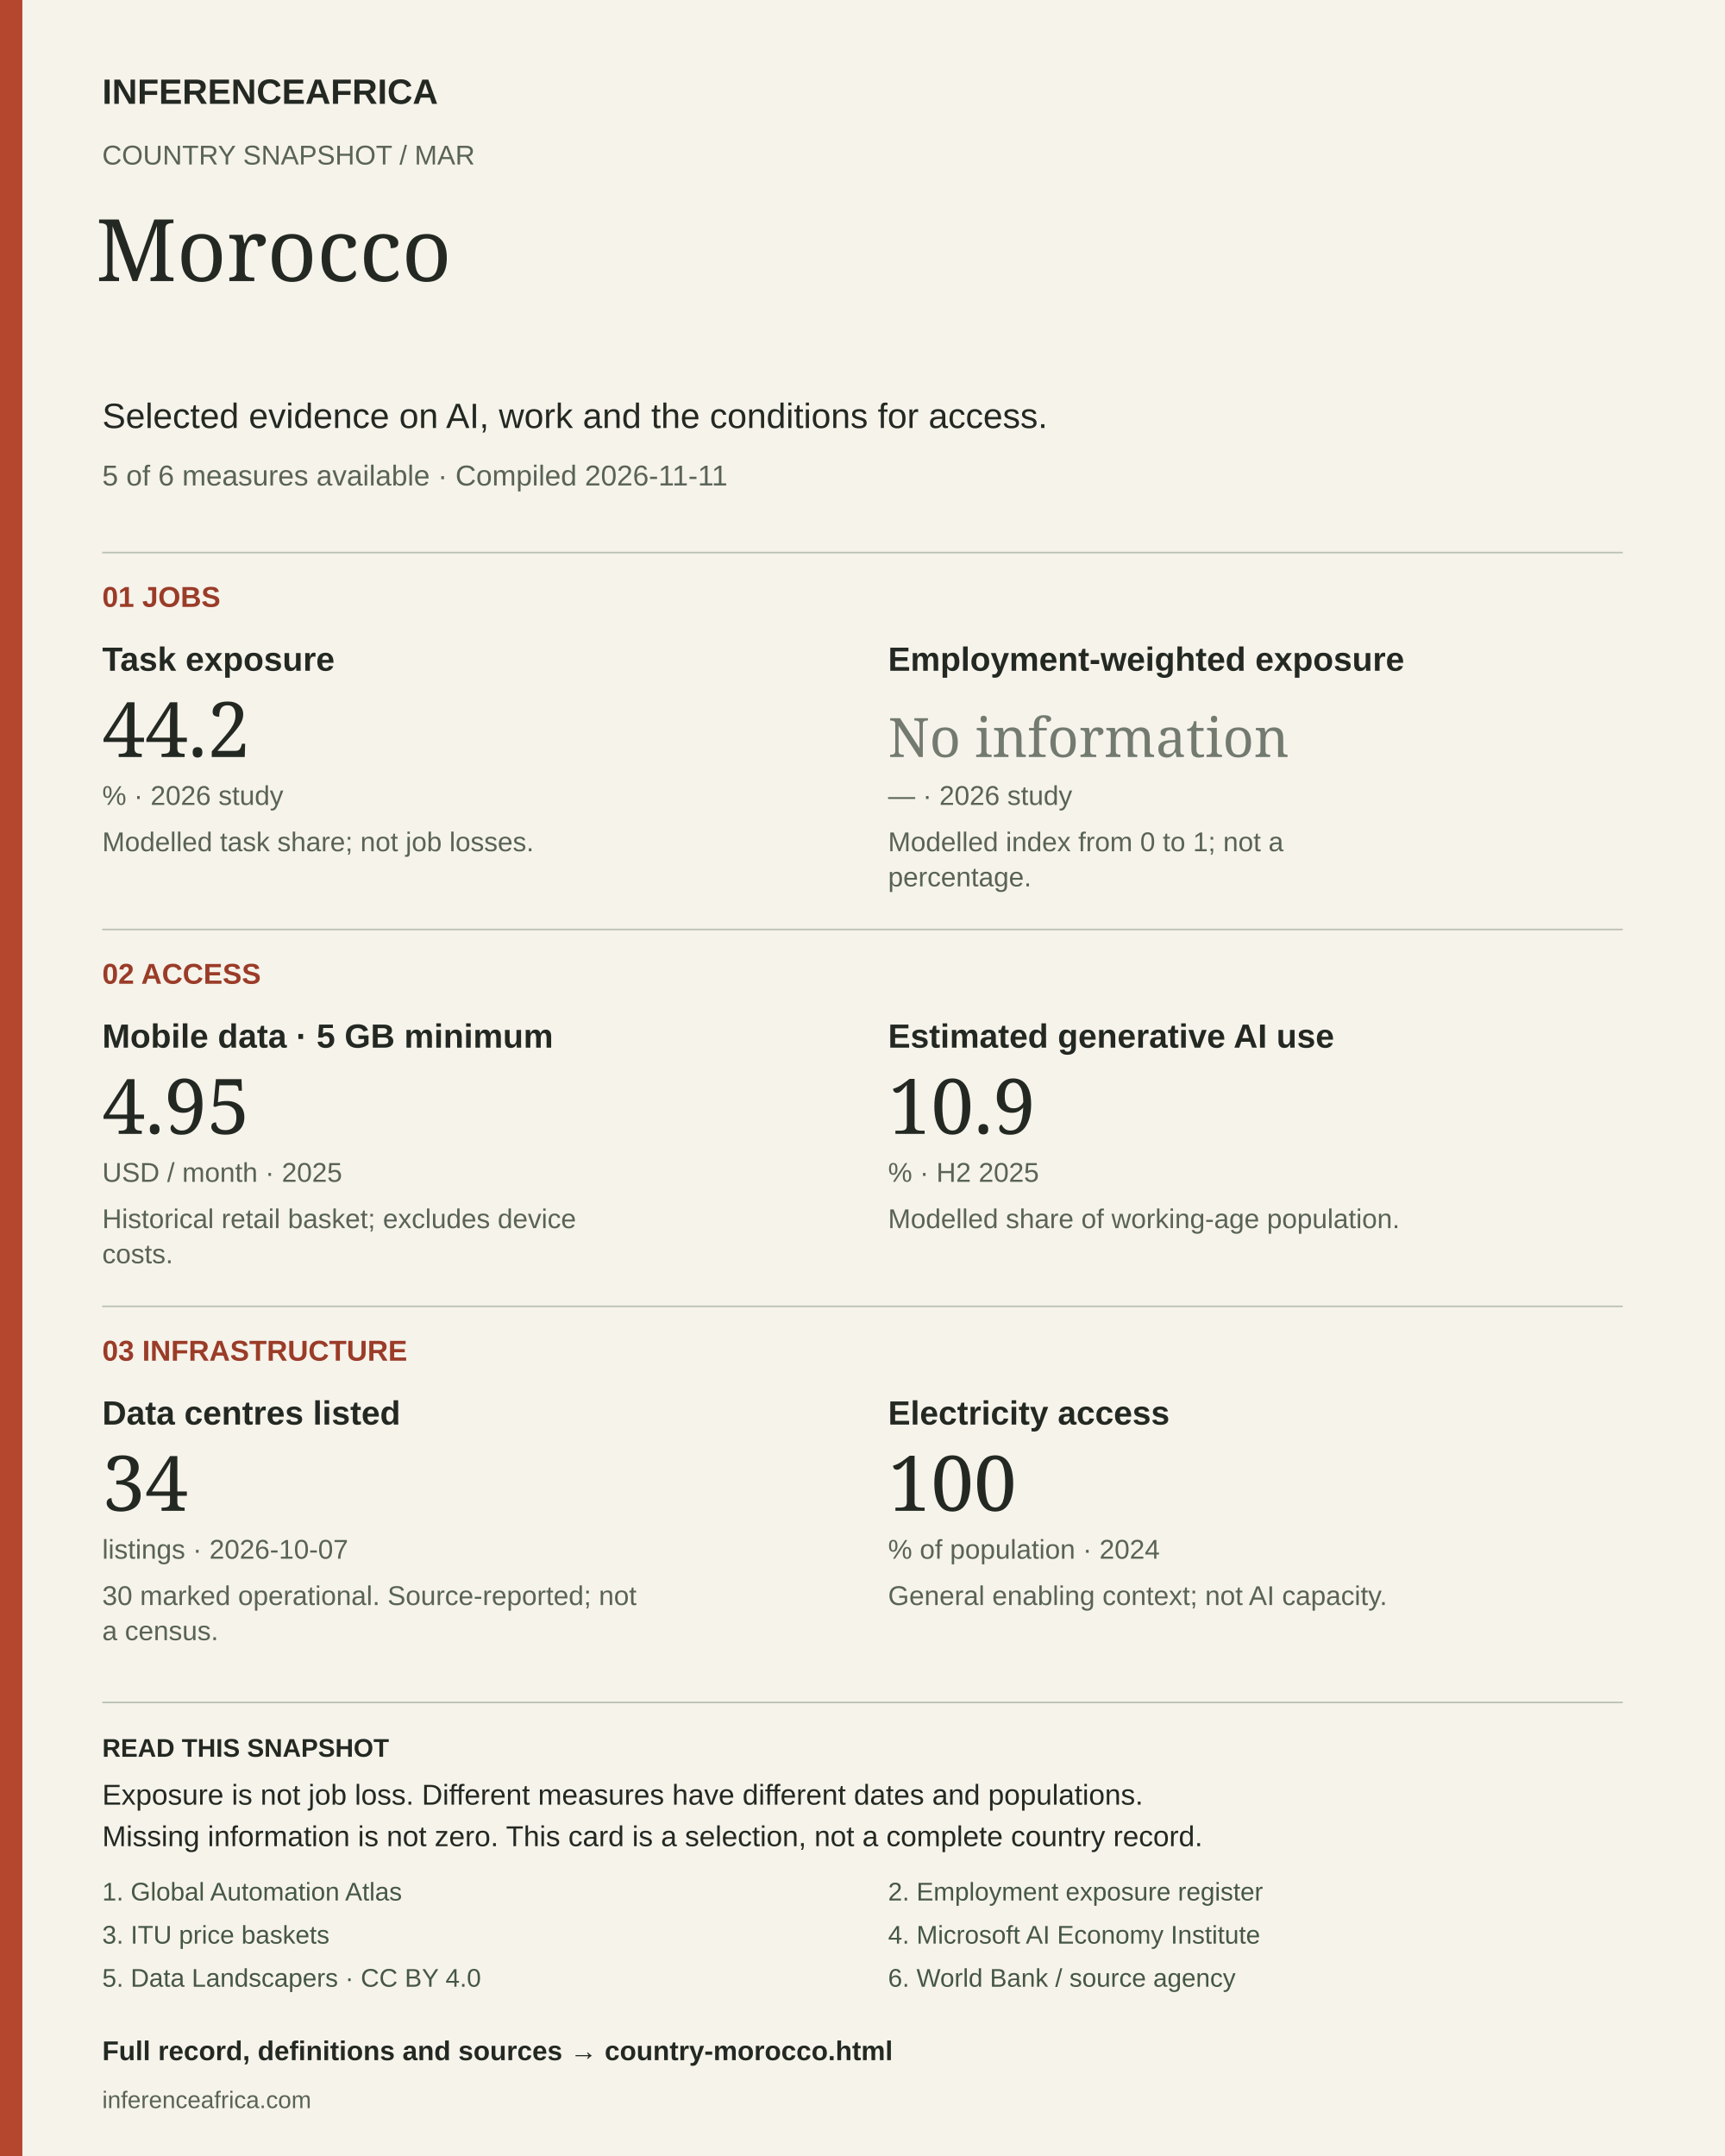
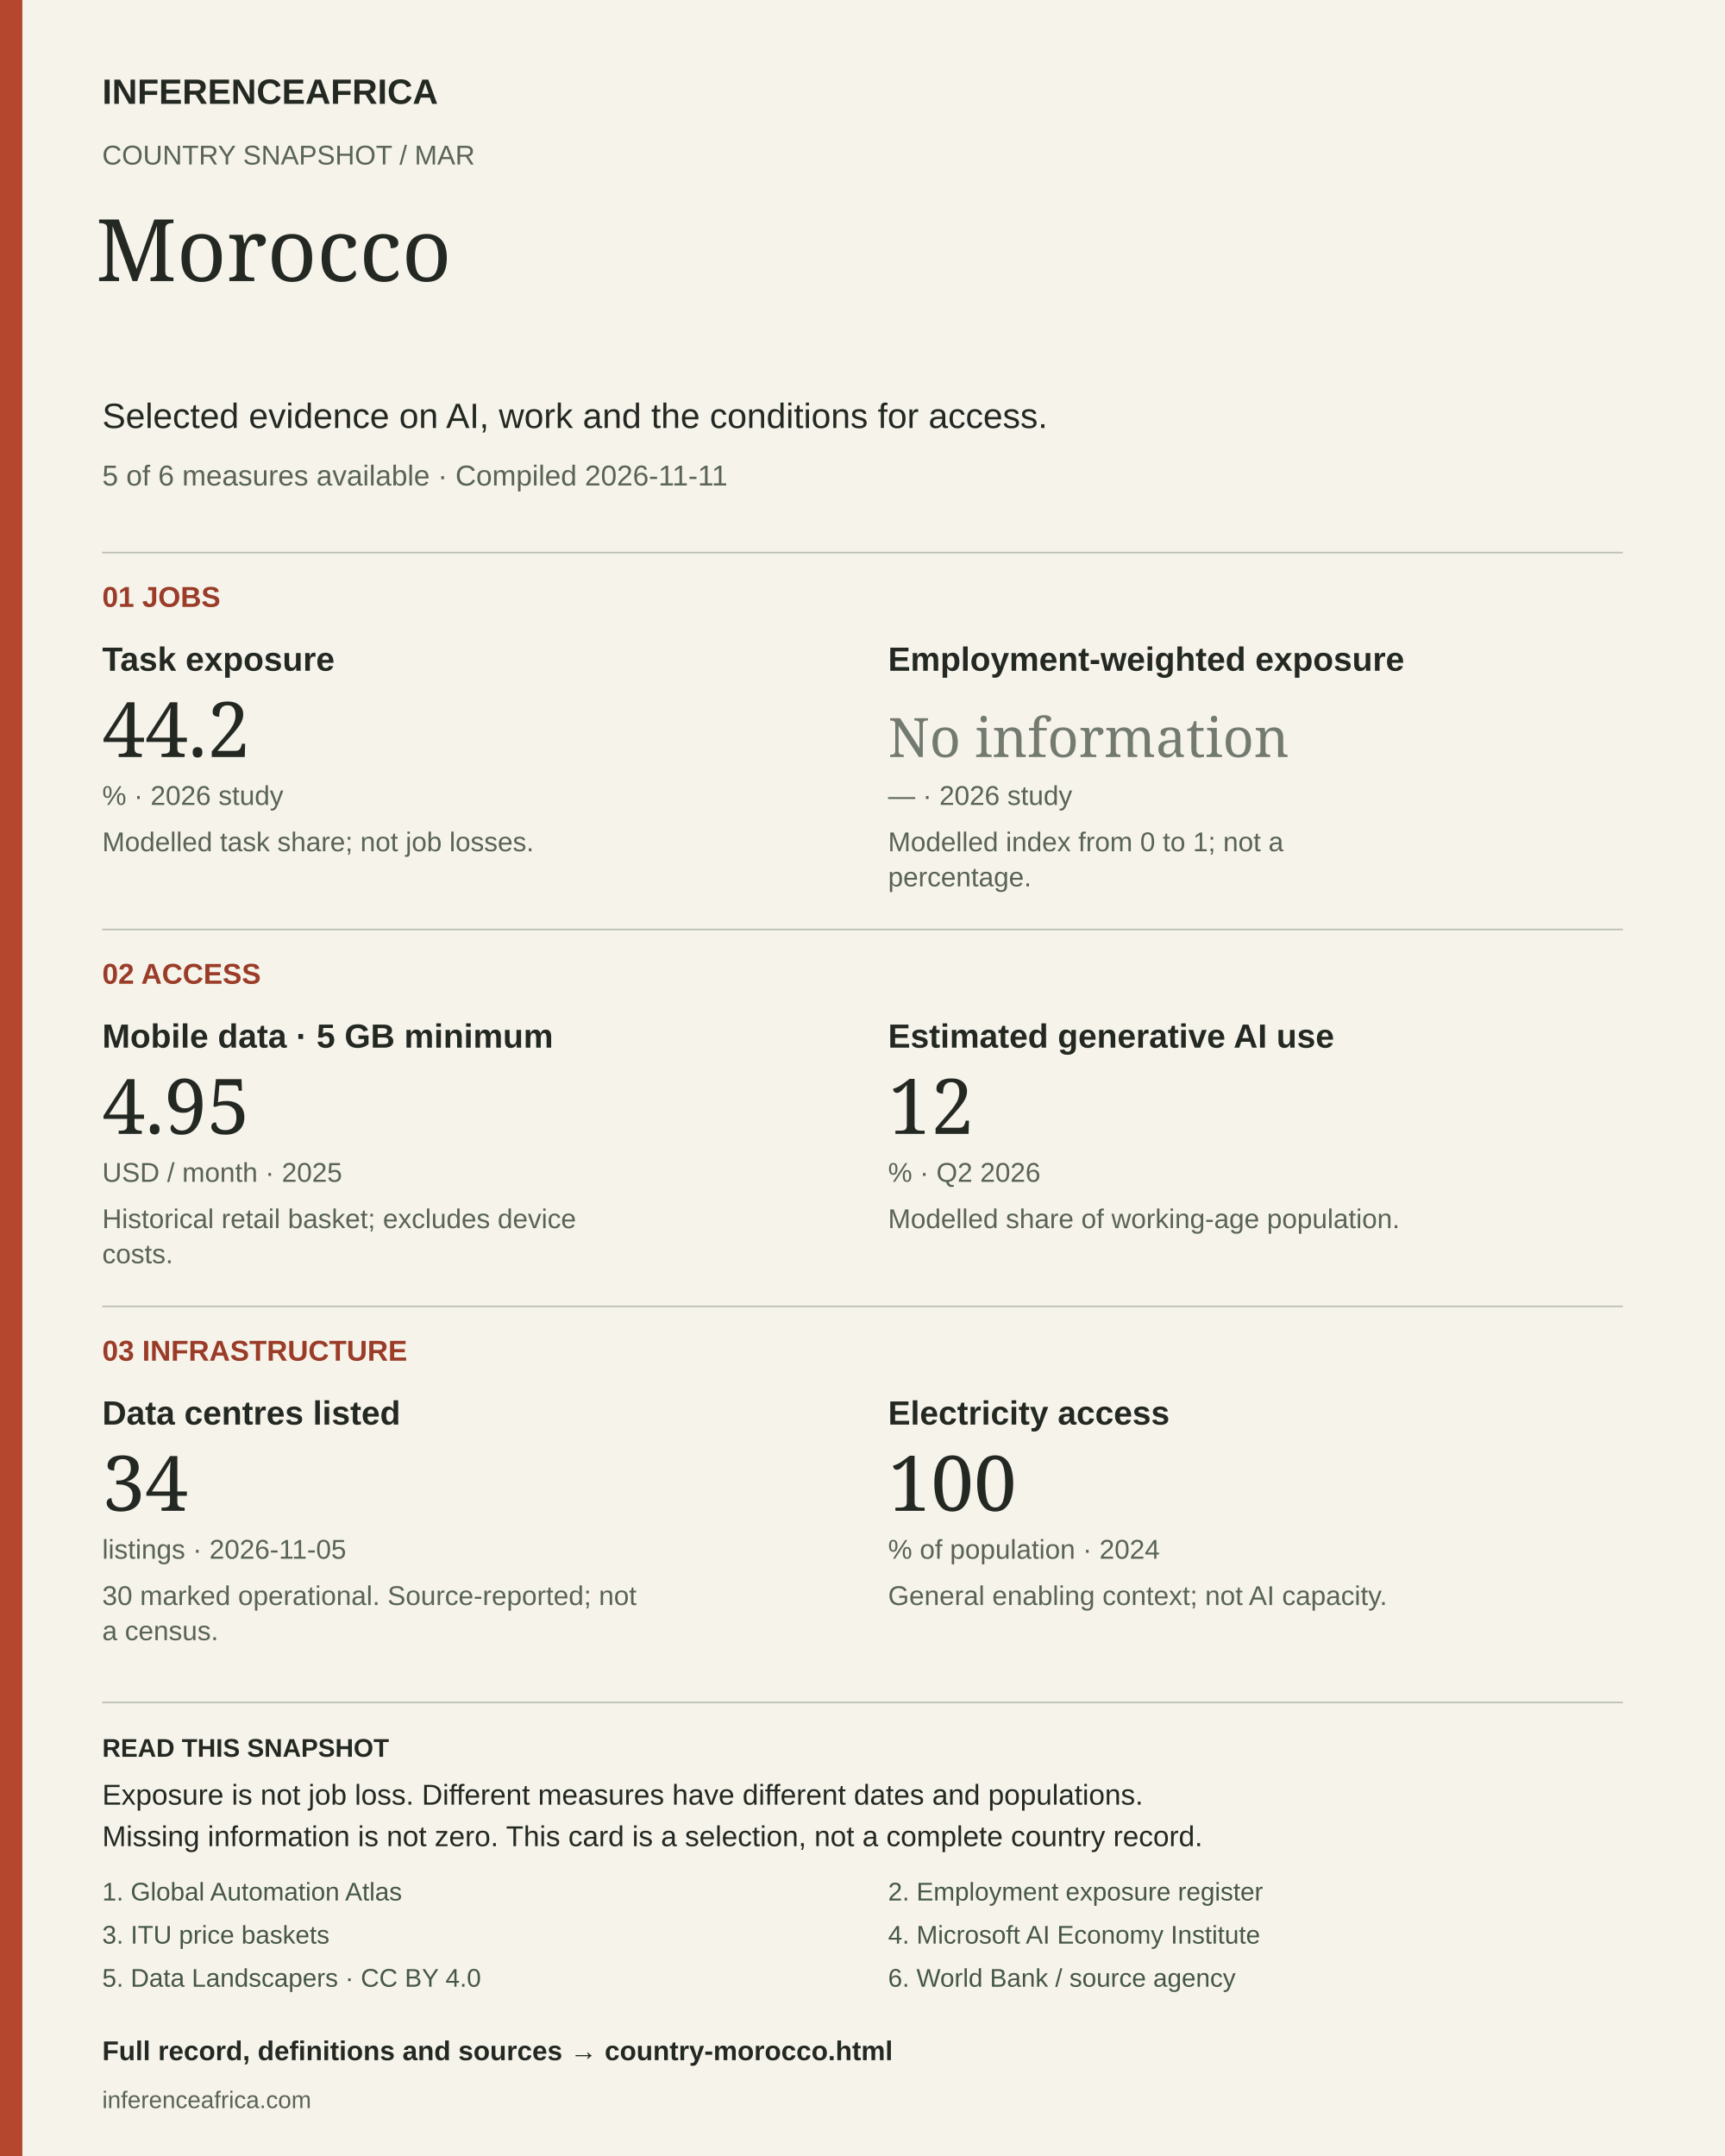
<svg xmlns="http://www.w3.org/2000/svg" width="1080" height="1350" viewBox="0 0 1080 1350" role="img" aria-labelledby="title desc">
  <rect width="1080" height="1350" fill="#f6f3eb" />
  <rect width="14" height="1350" fill="#b5472f" />
  <text x="64" y="65" font-size="22" fill="#232922" font-weight="700" font-family="Arial, sans-serif">INFERENCEAFRICA</text>
  <text x="64" y="103" font-size="17" fill="#596356" font-weight="400" font-family="Arial, sans-serif">COUNTRY SNAPSHOT  /  MAR</text>
  <text x="60" y="176" font-size="54" fill="#232922" font-weight="400" font-family="Georgia, serif">Morocco</text>
  <text x="64" y="268" font-size="22" fill="#232922" font-weight="400" font-family="Arial, sans-serif">Selected evidence on AI, work and the conditions for access.</text>
  <text x="64" y="304" font-size="18" fill="#596356" font-weight="400" font-family="Arial, sans-serif">5 of 6 measures available  ·  Compiled 2026-11-11</text>
  <line x1="64" y1="346" x2="1016" y2="346" stroke="#bbc1b3" />
  <text x="64" y="380" font-size="18" fill="#9a3c28" font-weight="700" font-family="Arial, sans-serif">01  JOBS</text>
  <text x="64" y="420" font-size="21" fill="#232922" font-weight="700" font-family="Arial, sans-serif">Task exposure</text>
  <text x="64" y="474" font-size="48" fill="#232922" font-weight="400" font-family="Georgia, serif">44.2</text>
  <text x="64" y="504" font-size="17" fill="#596356" font-weight="400" font-family="Arial, sans-serif">%  ·  2026 study</text>
  <text x="64" y="533" font-size="17" fill="#596356" font-weight="400" font-family="Arial, sans-serif">Modelled task share; not job losses.</text>
  <text x="556" y="420" font-size="21" fill="#232922" font-weight="700" font-family="Arial, sans-serif">Employment-weighted exposure</text>
  <text x="556" y="474" font-size="34" fill="#737a70" font-weight="400" font-family="Georgia, serif">No information</text>
  <text x="556" y="504" font-size="17" fill="#596356" font-weight="400" font-family="Arial, sans-serif">—  ·  2026 study</text>
  <text x="556" y="533" font-size="17" fill="#596356" font-weight="400" font-family="Arial, sans-serif">Modelled index from 0 to 1; not a</text>
  <text x="556" y="555" font-size="17" fill="#596356" font-weight="400" font-family="Arial, sans-serif">percentage.</text>
  <line x1="64" y1="582" x2="1016" y2="582" stroke="#bbc1b3" />
  <text x="64" y="616" font-size="18" fill="#9a3c28" font-weight="700" font-family="Arial, sans-serif">02  ACCESS</text>
  <text x="64" y="656" font-size="21" fill="#232922" font-weight="700" font-family="Arial, sans-serif">Mobile data · 5 GB minimum</text>
  <text x="64" y="710" font-size="48" fill="#232922" font-weight="400" font-family="Georgia, serif">4.95</text>
  <text x="64" y="740" font-size="17" fill="#596356" font-weight="400" font-family="Arial, sans-serif">USD / month  ·  2025</text>
  <text x="64" y="769" font-size="17" fill="#596356" font-weight="400" font-family="Arial, sans-serif">Historical retail basket; excludes device</text>
  <text x="64" y="791" font-size="17" fill="#596356" font-weight="400" font-family="Arial, sans-serif">costs.</text>
  <text x="556" y="656" font-size="21" fill="#232922" font-weight="700" font-family="Arial, sans-serif">Estimated generative AI use</text>
-   <text x="556" y="710" font-size="48" fill="#232922" font-weight="400" font-family="Georgia, serif">10.9</text>
-   <text x="556" y="740" font-size="17" fill="#596356" font-weight="400" font-family="Arial, sans-serif">%  ·  H2 2025</text>
+   <text x="556" y="710" font-size="48" fill="#232922" font-weight="400" font-family="Georgia, serif">12</text>
+   <text x="556" y="740" font-size="17" fill="#596356" font-weight="400" font-family="Arial, sans-serif">%  ·  Q2 2026</text>
  <text x="556" y="769" font-size="17" fill="#596356" font-weight="400" font-family="Arial, sans-serif">Modelled share of working-age population.</text>
  <line x1="64" y1="818" x2="1016" y2="818" stroke="#bbc1b3" />
  <text x="64" y="852" font-size="18" fill="#9a3c28" font-weight="700" font-family="Arial, sans-serif">03  INFRASTRUCTURE</text>
  <text x="64" y="892" font-size="21" fill="#232922" font-weight="700" font-family="Arial, sans-serif">Data centres listed</text>
  <text x="64" y="946" font-size="48" fill="#232922" font-weight="400" font-family="Georgia, serif">34</text>
-   <text x="64" y="976" font-size="17" fill="#596356" font-weight="400" font-family="Arial, sans-serif">listings  ·  2026-10-07</text>
+   <text x="64" y="976" font-size="17" fill="#596356" font-weight="400" font-family="Arial, sans-serif">listings  ·  2026-11-05</text>
  <text x="64" y="1005" font-size="17" fill="#596356" font-weight="400" font-family="Arial, sans-serif">30 marked operational. Source-reported; not</text>
  <text x="64" y="1027" font-size="17" fill="#596356" font-weight="400" font-family="Arial, sans-serif">a census.</text>
  <text x="556" y="892" font-size="21" fill="#232922" font-weight="700" font-family="Arial, sans-serif">Electricity access</text>
  <text x="556" y="946" font-size="48" fill="#232922" font-weight="400" font-family="Georgia, serif">100</text>
  <text x="556" y="976" font-size="17" fill="#596356" font-weight="400" font-family="Arial, sans-serif">% of population  ·  2024</text>
  <text x="556" y="1005" font-size="17" fill="#596356" font-weight="400" font-family="Arial, sans-serif">General enabling context; not AI capacity.</text>
  <line x1="64" y1="1066" x2="1016" y2="1066" stroke="#bbc1b3" />
  <text x="64" y="1100" font-size="16" fill="#232922" font-weight="700" font-family="Arial, sans-serif">READ THIS SNAPSHOT</text>
  <text x="64" y="1130" font-size="18" fill="#232922" font-weight="400" font-family="Arial, sans-serif">Exposure is not job loss. Different measures have different dates and populations.</text>
  <text x="64" y="1156" font-size="18" fill="#232922" font-weight="400" font-family="Arial, sans-serif">Missing information is not zero. This card is a selection, not a complete country record.</text>
  <a href="https://arxiv.org/abs/2605.17086">
    <text x="64" y="1190" font-size="16" fill="#465745" font-weight="400" font-family="Arial, sans-serif">1. Global Automation Atlas</text>
  </a>
  <a href="https://inferenceafrica.com/data/jobs-exposure.csv">
    <text x="556" y="1190" font-size="16" fill="#465745" font-weight="400" font-family="Arial, sans-serif">2. Employment exposure register</text>
  </a>
  <a href="https://www.itu.int/en/ITU-D/Statistics/Documents/ICT_Prices/ITU_ICTPriceBaskets_2008-2025.xlsx">
    <text x="64" y="1217" font-size="16" fill="#465745" font-weight="400" font-family="Arial, sans-serif">3. ITU price baskets</text>
  </a>
-   <a href="https://www.microsoft.com/en-us/research/wp-content/uploads/2026/01/Microsoft-AI-Diffusion-Report-January-2026.pdf">
+   <a href="https://github.com/microsoft/ai-diffusion-report/blob/main/data/AI_Diffusion_Q22026_Update.csv">
    <text x="556" y="1217" font-size="16" fill="#465745" font-weight="400" font-family="Arial, sans-serif">4. Microsoft AI Economy Institute</text>
  </a>
  <a href="https://corpus.data-landscapers.io/datasets/data-centres/">
    <text x="64" y="1244" font-size="16" fill="#465745" font-weight="400" font-family="Arial, sans-serif">5. Data Landscapers · CC BY 4.0</text>
  </a>
  <a href="https://api.worldbank.org/v2/country/AGO;BDI;BEN;BFA;BWA;CAF;CIV;CMR;COD;COG;COM;CPV;DJI;DZA;EGY;ERI;ETH;GAB;GHA;GIN;GMB;GNB;GNQ;KEN;LBR;LBY;LSO;MAR;MDG;MLI;MOZ;MRT;MUS;MWI;NAM;NER;NGA;RWA;SDN;SEN;SLE;SOM;SSD;STP;SWZ;SYC;TCD;TGO;TUN;TZA;UGA;ZAF;ZMB;ZWE/indicator/EG.ELC.ACCS.ZS?format=json&amp;date=1960:2025&amp;per_page=20000">
    <text x="556" y="1244" font-size="16" fill="#465745" font-weight="400" font-family="Arial, sans-serif">6. World Bank / source agency</text>
  </a>
  <a href="https://inferenceafrica.com/country-morocco.html">
    <text x="64" y="1290" font-size="17" fill="#232922" font-weight="700" font-family="Arial, sans-serif">Full record, definitions and sources → country-morocco.html</text>
  </a>
  <text x="64" y="1320" font-size="15" fill="#596356" font-weight="400" font-family="Arial, sans-serif">inferenceafrica.com</text>
</svg>
